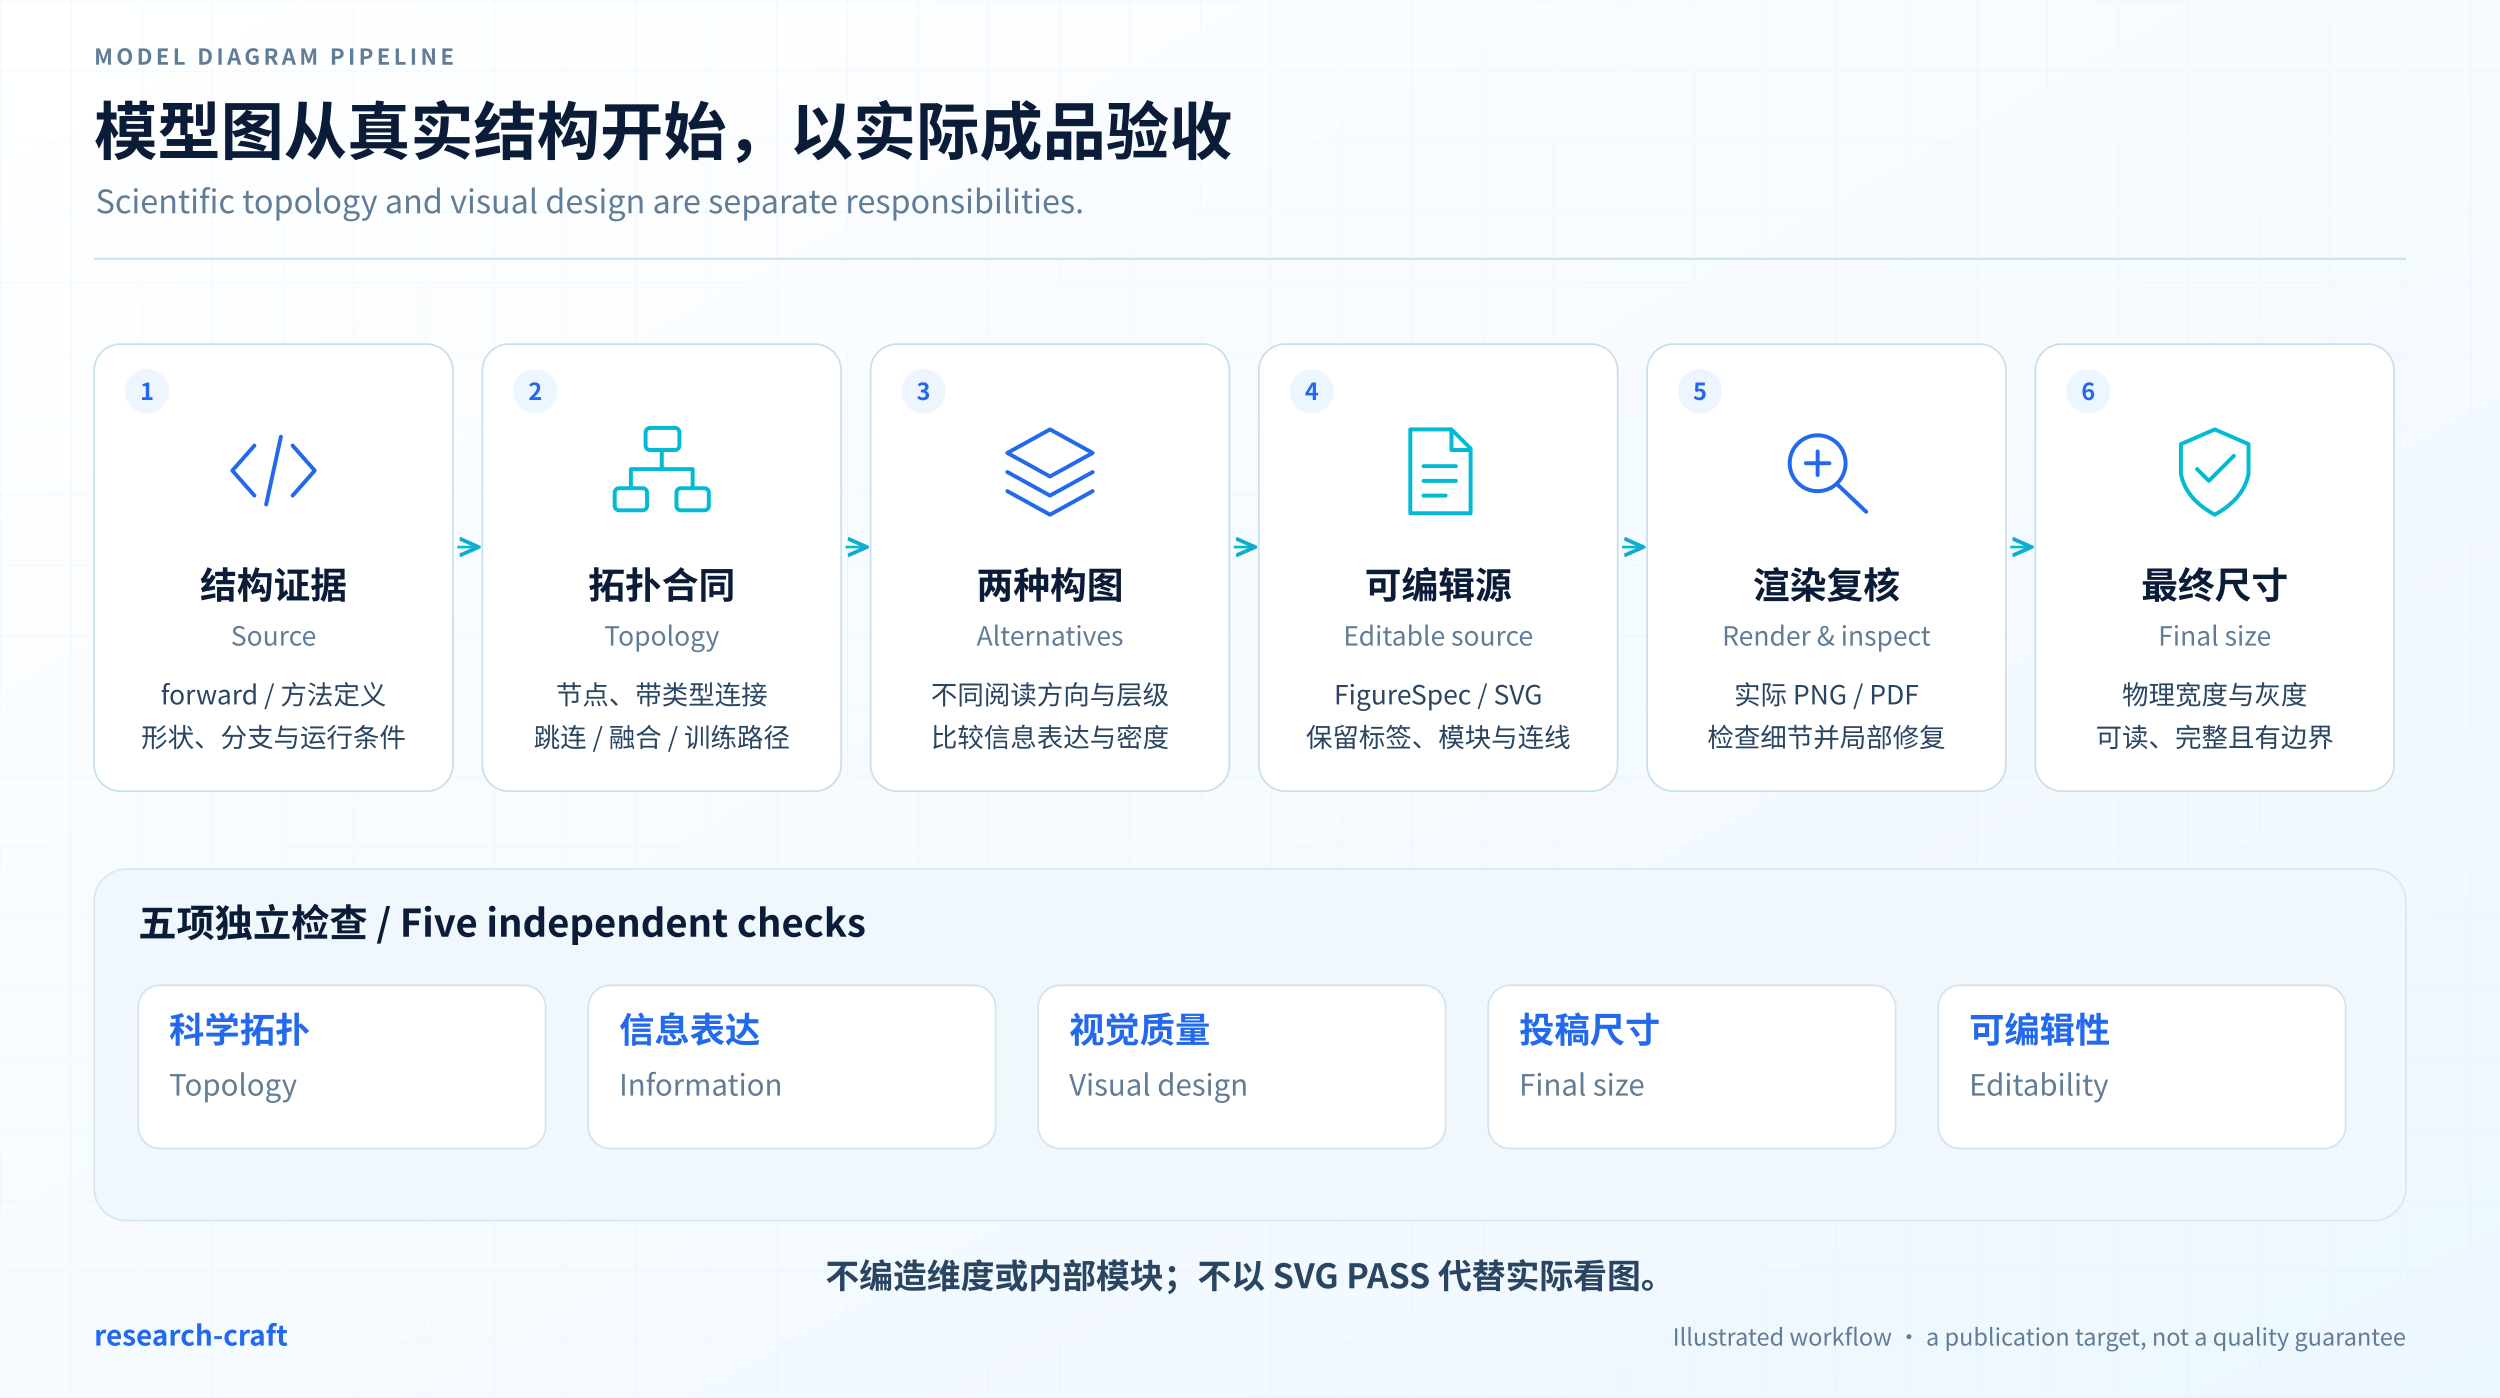
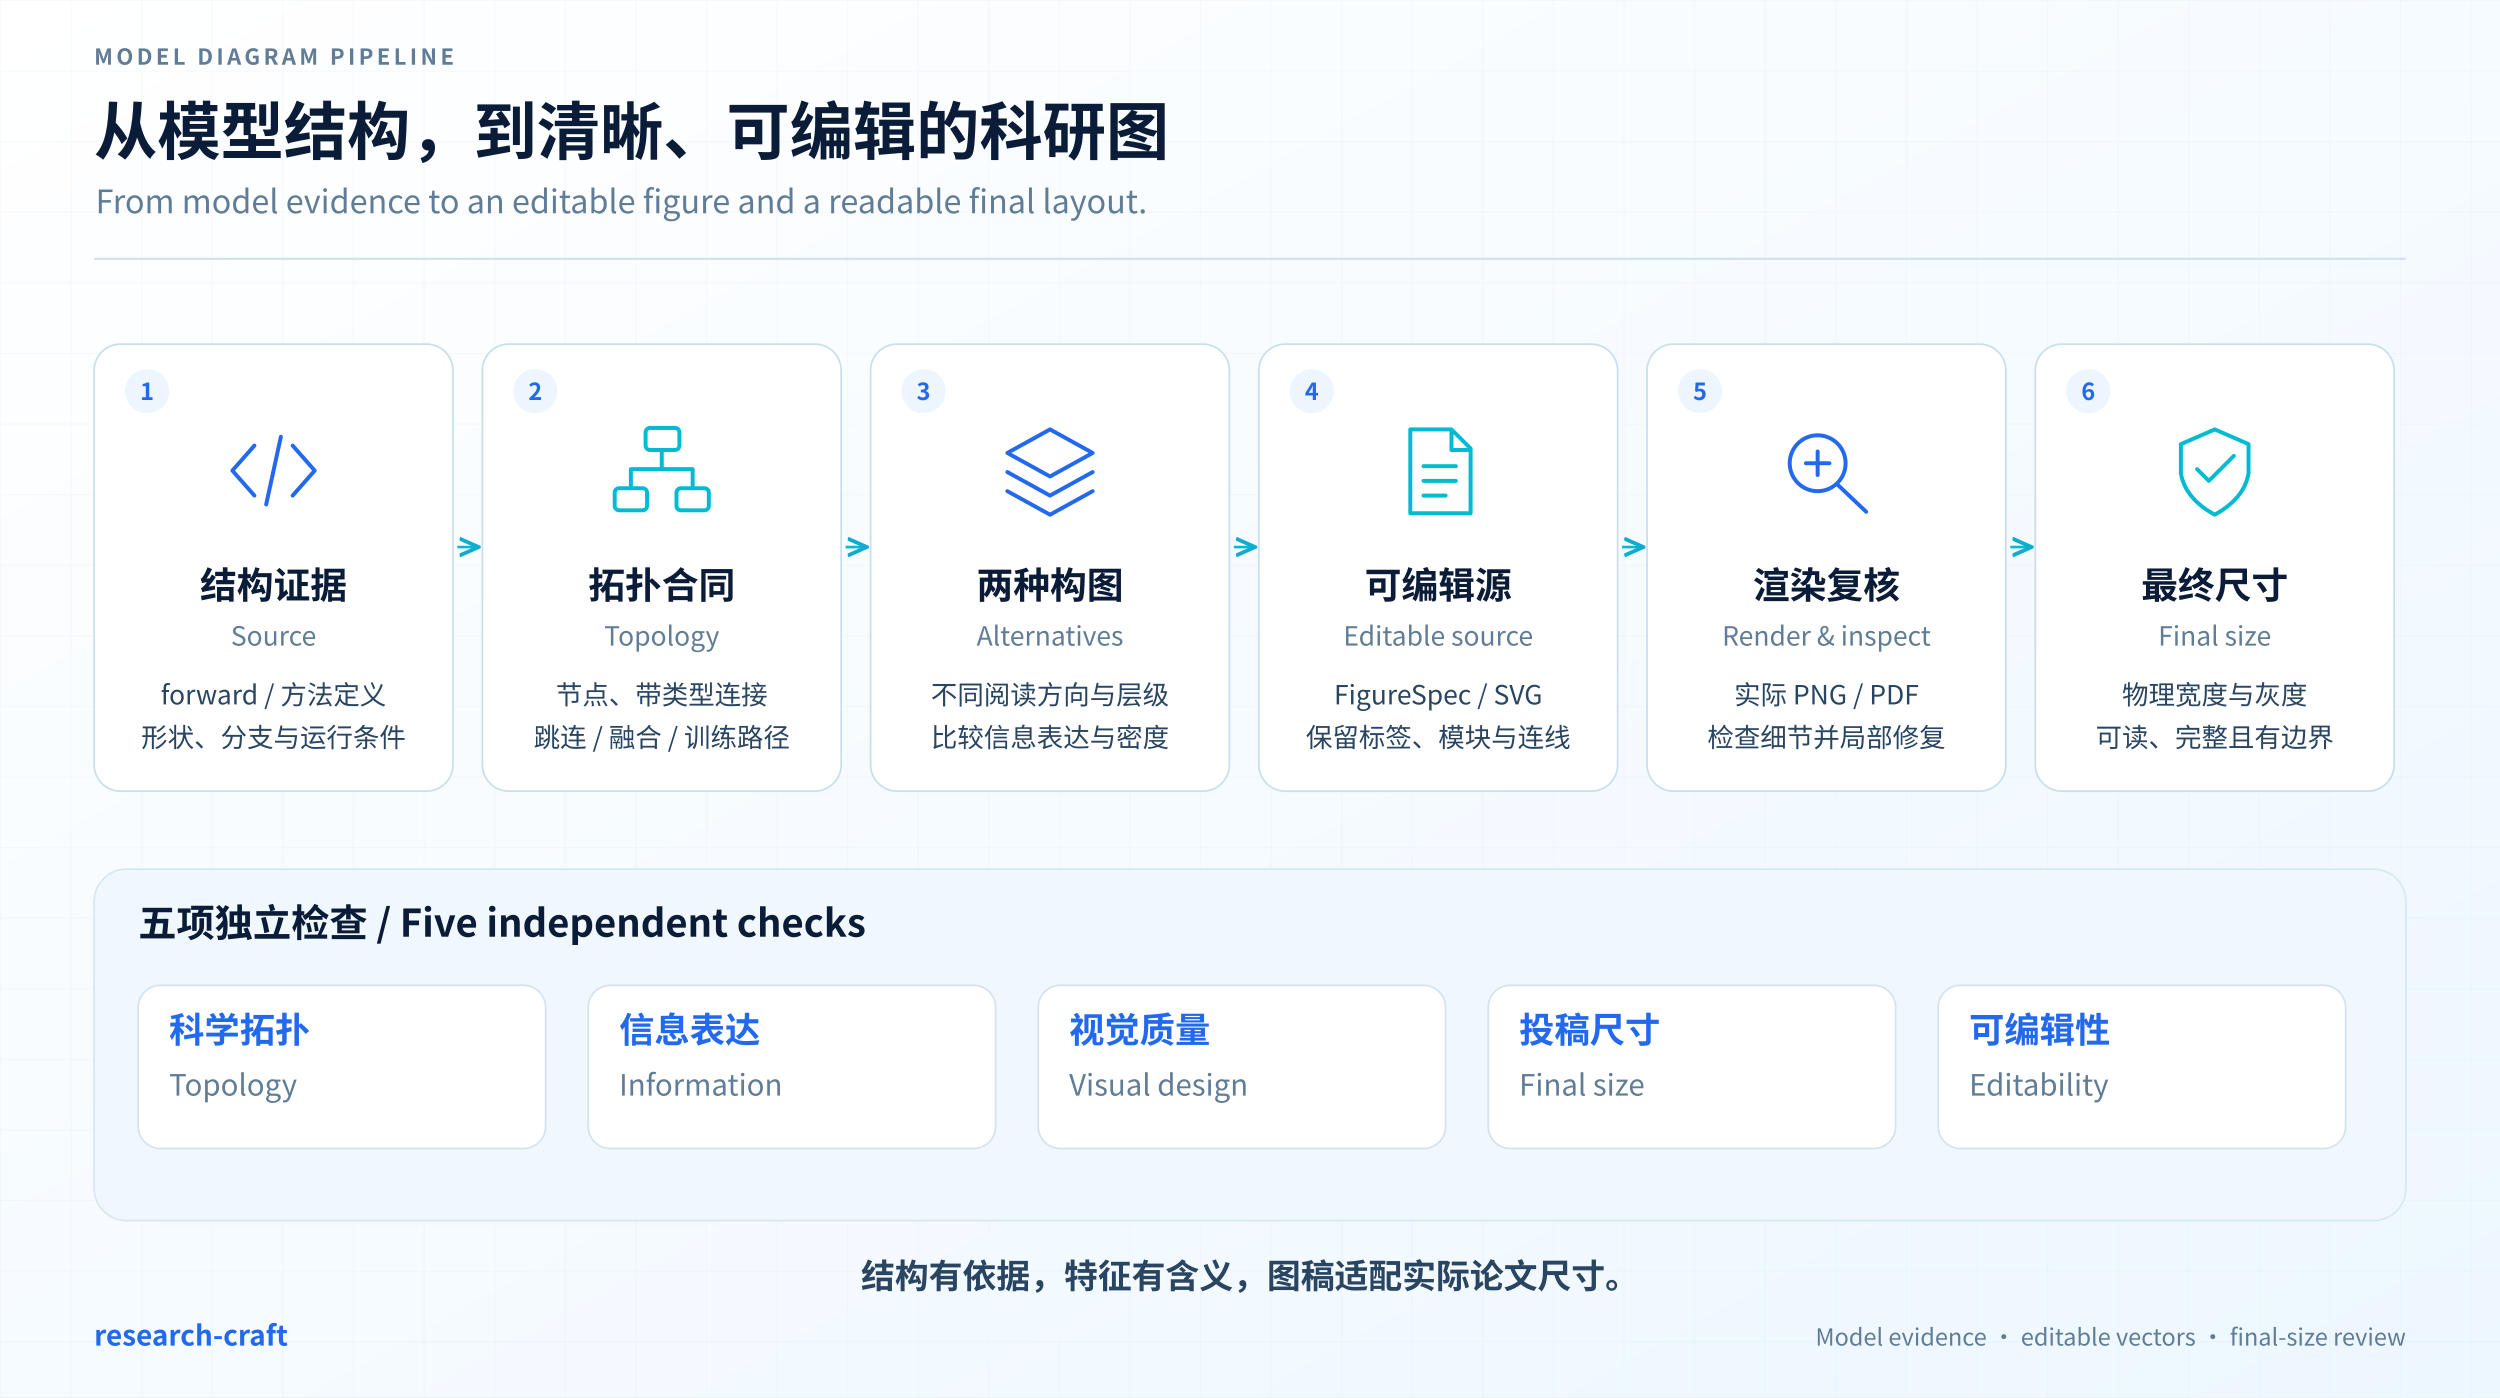
<svg xmlns="http://www.w3.org/2000/svg" width="1700" height="950" viewBox="0 0 1700 950" role="img">
  <defs>
    <linearGradient id="bg" x2="1" y2="1">
      <stop stop-color="#FFFFFF" />
      <stop offset="1" stop-color="#EDF7FF" />
    </linearGradient>
    <linearGradient id="accent">
      <stop stop-color="#2769F5" />
      <stop offset="1" stop-color="#09D4DE" />
    </linearGradient>
    <linearGradient id="glass" x2="0" y2="1">
      <stop stop-color="#FFFFFF" />
      <stop offset="1" stop-color="#F3FAFF" />
    </linearGradient>
    <marker id="arrow" viewBox="0 0 10 10" refX="8" refY="5" markerWidth="8" markerHeight="8" orient="auto-start-reverse">
      <path d="M0 1L9 5L0 9" fill="none" stroke="#10ACD0" stroke-width="1.8" />
    </marker>
    <pattern id="grid" width="48" height="48" patternUnits="userSpaceOnUse">
      <path d="M48 0H0V48" fill="none" stroke="#C5E0F1" stroke-width=".7" />
    </pattern>
  </defs>
  <rect width="1700" height="950" rx="0" fill="url(#bg)" />
  <rect width="1700" height="950" fill="url(#grid)" opacity="0.28" />
  <text x="64" y="44" font-family="Segoe UI, Microsoft YaHei, Noto Sans CJK SC, sans-serif" font-size="15" font-weight="600" fill="#607C96" text-anchor="start" letter-spacing="2.3">MODEL DIAGRAM PIPELINE</text>
-   <text x="64" y="105" font-family="Segoe UI, Microsoft YaHei, Noto Sans CJK SC, sans-serif" font-size="43" font-weight="700" fill="#0B1C38" text-anchor="start">模型图从真实结构开始，以实际成品验收</text>
-   <text x="65" y="145" font-family="Segoe UI, Microsoft YaHei, Noto Sans CJK SC, sans-serif" font-size="22" font-weight="400" fill="#607C96" text-anchor="start">Scientific topology and visual design are separate responsibilities.</text>
+   <text x="64" y="105" font-family="Segoe UI, Microsoft YaHei, Noto Sans CJK SC, sans-serif" font-size="43" font-weight="700" fill="#0B1C38" text-anchor="start">从模型结构，到清晰、可编辑的科研图</text>
+   <text x="65" y="145" font-family="Segoe UI, Microsoft YaHei, Noto Sans CJK SC, sans-serif" font-size="22" font-weight="400" fill="#607C96" text-anchor="start">From model evidence to an editable figure and a readable final layout.</text>
  <path d="M64 176L1636 176" fill="none" stroke="#CEE2F0" stroke-width="1.5" />
  <rect x="64" y="234" width="244" height="304" rx="18" fill="white" stroke="#C9DFED" stroke-width="1.2" />
  <circle cx="100" cy="266" r="15" fill="#EDF5FF" stroke="none" />
  <text x="100" y="272" font-family="Segoe UI, Microsoft YaHei, Noto Sans CJK SC, sans-serif" font-size="16" font-weight="700" fill="#2369EE" text-anchor="middle">1</text>
  <g transform="translate(152 288) scale(1)" fill="none" stroke="#2369EE" stroke-width="2.7" stroke-linecap="round" stroke-linejoin="round">
    <path d="M21 15L6 32L21 49M47 15L62 32L47 49M39 9L29 55" />
  </g>
  <text x="186" y="407" font-family="Segoe UI, Microsoft YaHei, Noto Sans CJK SC, sans-serif" font-size="25" font-weight="700" fill="#0B1C38" text-anchor="middle">结构证据</text>
  <text x="186" y="439" font-family="Segoe UI, Microsoft YaHei, Noto Sans CJK SC, sans-serif" font-size="18" font-weight="400" fill="#607C96" text-anchor="middle">Source</text>
  <text x="186" y="479" font-family="Segoe UI, Microsoft YaHei, Noto Sans CJK SC, sans-serif" font-size="18" font-weight="400" fill="#294562" text-anchor="middle">forward / 方法定义</text>
  <text x="186" y="508" font-family="Segoe UI, Microsoft YaHei, Noto Sans CJK SC, sans-serif" font-size="18" font-weight="400" fill="#294562" text-anchor="middle">形状、分支与运行条件</text>
  <path d="M311 372L324 372" fill="none" stroke="#02BBD2" stroke-width="1.8" marker-end="url(#arrow)" />
  <rect x="328" y="234" width="244" height="304" rx="18" fill="white" stroke="#C9DFED" stroke-width="1.2" />
  <circle cx="364" cy="266" r="15" fill="#EDF5FF" stroke="none" />
  <text x="364" y="272" font-family="Segoe UI, Microsoft YaHei, Noto Sans CJK SC, sans-serif" font-size="16" font-weight="700" fill="#2369EE" text-anchor="middle">2</text>
  <g transform="translate(416 288) scale(1)" fill="none" stroke="#02BBD2" stroke-width="2.7" stroke-linecap="round" stroke-linejoin="round">
    <rect x="23" y="3" width="23" height="15" rx="3" />
    <rect x="2" y="44" width="22" height="15" rx="3" />
    <rect x="44" y="44" width="22" height="15" rx="3" />
    <path d="M34 18V31H13V44M34 31H55V44" />
  </g>
  <text x="450" y="407" font-family="Segoe UI, Microsoft YaHei, Noto Sans CJK SC, sans-serif" font-size="25" font-weight="700" fill="#0B1C38" text-anchor="middle">拓扑合同</text>
  <text x="450" y="439" font-family="Segoe UI, Microsoft YaHei, Noto Sans CJK SC, sans-serif" font-size="18" font-weight="400" fill="#607C96" text-anchor="middle">Topology</text>
  <text x="450" y="479" font-family="Segoe UI, Microsoft YaHei, Noto Sans CJK SC, sans-serif" font-size="18" font-weight="400" fill="#294562" text-anchor="middle">节点、带类型连接</text>
  <text x="450" y="508" font-family="Segoe UI, Microsoft YaHei, Noto Sans CJK SC, sans-serif" font-size="18" font-weight="400" fill="#294562" text-anchor="middle">跳连 / 融合 / 训练路径</text>
  <path d="M575 372L588 372" fill="none" stroke="#02BBD2" stroke-width="1.8" marker-end="url(#arrow)" />
  <rect x="592" y="234" width="244" height="304" rx="18" fill="white" stroke="#C9DFED" stroke-width="1.2" />
  <circle cx="628" cy="266" r="15" fill="#EDF5FF" stroke="none" />
  <text x="628" y="272" font-family="Segoe UI, Microsoft YaHei, Noto Sans CJK SC, sans-serif" font-size="16" font-weight="700" fill="#2369EE" text-anchor="middle">3</text>
  <g transform="translate(680 288) scale(1)" fill="none" stroke="#2369EE" stroke-width="2.7" stroke-linecap="round" stroke-linejoin="round">
    <path d="M5 20L34 4L63 20L34 36ZM5 33L34 49L63 33M5 46L34 62L63 46" />
  </g>
  <text x="714" y="407" font-family="Segoe UI, Microsoft YaHei, Noto Sans CJK SC, sans-serif" font-size="25" font-weight="700" fill="#0B1C38" text-anchor="middle">两种构图</text>
  <text x="714" y="439" font-family="Segoe UI, Microsoft YaHei, Noto Sans CJK SC, sans-serif" font-size="18" font-weight="400" fill="#607C96" text-anchor="middle">Alternatives</text>
  <text x="714" y="479" font-family="Segoe UI, Microsoft YaHei, Noto Sans CJK SC, sans-serif" font-size="18" font-weight="400" fill="#294562" text-anchor="middle">不同阅读方向与层级</text>
  <text x="714" y="508" font-family="Segoe UI, Microsoft YaHei, Noto Sans CJK SC, sans-serif" font-size="18" font-weight="400" fill="#294562" text-anchor="middle">比较信息表达与密度</text>
  <path d="M839 372L852 372" fill="none" stroke="#02BBD2" stroke-width="1.8" marker-end="url(#arrow)" />
  <rect x="856" y="234" width="244" height="304" rx="18" fill="white" stroke="#C9DFED" stroke-width="1.2" />
  <circle cx="892" cy="266" r="15" fill="#EDF5FF" stroke="none" />
  <text x="892" y="272" font-family="Segoe UI, Microsoft YaHei, Noto Sans CJK SC, sans-serif" font-size="16" font-weight="700" fill="#2369EE" text-anchor="middle">4</text>
  <g transform="translate(944 288) scale(1)" fill="none" stroke="#02BBD2" stroke-width="2.7" stroke-linecap="round" stroke-linejoin="round">
    <path d="M15 4H43L56 17V61H15ZM43 4V18H56M24 29H46M24 39H46M24 49H39" />
  </g>
  <text x="978" y="407" font-family="Segoe UI, Microsoft YaHei, Noto Sans CJK SC, sans-serif" font-size="25" font-weight="700" fill="#0B1C38" text-anchor="middle">可编辑源</text>
  <text x="978" y="439" font-family="Segoe UI, Microsoft YaHei, Noto Sans CJK SC, sans-serif" font-size="18" font-weight="400" fill="#607C96" text-anchor="middle">Editable source</text>
  <text x="978" y="479" font-family="Segoe UI, Microsoft YaHei, Noto Sans CJK SC, sans-serif" font-size="18" font-weight="400" fill="#294562" text-anchor="middle">FigureSpec / SVG</text>
  <text x="978" y="508" font-family="Segoe UI, Microsoft YaHei, Noto Sans CJK SC, sans-serif" font-size="18" font-weight="400" fill="#294562" text-anchor="middle">保留标签、模块与连线</text>
  <path d="M1103 372L1116 372" fill="none" stroke="#02BBD2" stroke-width="1.8" marker-end="url(#arrow)" />
  <rect x="1120" y="234" width="244" height="304" rx="18" fill="white" stroke="#C9DFED" stroke-width="1.2" />
  <circle cx="1156" cy="266" r="15" fill="#EDF5FF" stroke="none" />
  <text x="1156" y="272" font-family="Segoe UI, Microsoft YaHei, Noto Sans CJK SC, sans-serif" font-size="16" font-weight="700" fill="#2369EE" text-anchor="middle">5</text>
  <g transform="translate(1208 288) scale(1)" fill="none" stroke="#2369EE" stroke-width="2.7" stroke-linecap="round" stroke-linejoin="round">
    <circle cx="28" cy="27" r="19" />
    <path d="M42 42L61 60M20 27H36M28 19V35" />
  </g>
  <text x="1242" y="407" font-family="Segoe UI, Microsoft YaHei, Noto Sans CJK SC, sans-serif" font-size="25" font-weight="700" fill="#0B1C38" text-anchor="middle">渲染复核</text>
  <text x="1242" y="439" font-family="Segoe UI, Microsoft YaHei, Noto Sans CJK SC, sans-serif" font-size="18" font-weight="400" fill="#607C96" text-anchor="middle">Render &amp; inspect</text>
  <text x="1242" y="479" font-family="Segoe UI, Microsoft YaHei, Noto Sans CJK SC, sans-serif" font-size="18" font-weight="400" fill="#294562" text-anchor="middle">实际 PNG / PDF</text>
  <text x="1242" y="508" font-family="Segoe UI, Microsoft YaHei, Noto Sans CJK SC, sans-serif" font-size="18" font-weight="400" fill="#294562" text-anchor="middle">检查细节并局部修复</text>
  <path d="M1367 372L1380 372" fill="none" stroke="#02BBD2" stroke-width="1.8" marker-end="url(#arrow)" />
  <rect x="1384" y="234" width="244" height="304" rx="18" fill="white" stroke="#C9DFED" stroke-width="1.2" />
  <circle cx="1420" cy="266" r="15" fill="#EDF5FF" stroke="none" />
  <text x="1420" y="272" font-family="Segoe UI, Microsoft YaHei, Noto Sans CJK SC, sans-serif" font-size="16" font-weight="700" fill="#2369EE" text-anchor="middle">6</text>
  <g transform="translate(1472 288) scale(1)" fill="none" stroke="#02BBD2" stroke-width="2.7" stroke-linecap="round" stroke-linejoin="round">
    <path d="M34 4L57 14V34Q54 51 34 62Q14 51 11 34V14ZM22 31L30 39L47 22" />
  </g>
  <text x="1506" y="407" font-family="Segoe UI, Microsoft YaHei, Noto Sans CJK SC, sans-serif" font-size="25" font-weight="700" fill="#0B1C38" text-anchor="middle">最终尺寸</text>
  <text x="1506" y="439" font-family="Segoe UI, Microsoft YaHei, Noto Sans CJK SC, sans-serif" font-size="18" font-weight="400" fill="#607C96" text-anchor="middle">Final size</text>
  <text x="1506" y="479" font-family="Segoe UI, Microsoft YaHei, Noto Sans CJK SC, sans-serif" font-size="18" font-weight="400" fill="#294562" text-anchor="middle">物理宽度与灰度</text>
  <text x="1506" y="508" font-family="Segoe UI, Microsoft YaHei, Noto Sans CJK SC, sans-serif" font-size="18" font-weight="400" fill="#294562" text-anchor="middle">可读、完整且有边界</text>
  <rect x="64" y="591" width="1572" height="239" rx="22" fill="#F0F7FD" stroke="#D7E8F3" stroke-width="1.2" />
  <text x="94" y="637" font-family="Segoe UI, Microsoft YaHei, Noto Sans CJK SC, sans-serif" font-size="26" font-weight="700" fill="#0B1C38" text-anchor="start">五项独立检查 / Five independent checks</text>
  <rect x="94" y="670" width="277" height="111" rx="15" fill="white" stroke="#D4E3EF" stroke-width="1.2" />
  <text x="115" y="709" font-family="Segoe UI, Microsoft YaHei, Noto Sans CJK SC, sans-serif" font-size="24" font-weight="600" fill="#2369EE" text-anchor="start">科学拓扑</text>
  <text x="115" y="745" font-family="Segoe UI, Microsoft YaHei, Noto Sans CJK SC, sans-serif" font-size="20" font-weight="400" fill="#607C96" text-anchor="start">Topology</text>
  <rect x="400" y="670" width="277" height="111" rx="15" fill="white" stroke="#D4E3EF" stroke-width="1.2" />
  <text x="421" y="709" font-family="Segoe UI, Microsoft YaHei, Noto Sans CJK SC, sans-serif" font-size="24" font-weight="600" fill="#2369EE" text-anchor="start">信息表达</text>
  <text x="421" y="745" font-family="Segoe UI, Microsoft YaHei, Noto Sans CJK SC, sans-serif" font-size="20" font-weight="400" fill="#607C96" text-anchor="start">Information</text>
  <rect x="706" y="670" width="277" height="111" rx="15" fill="white" stroke="#D4E3EF" stroke-width="1.2" />
  <text x="727" y="709" font-family="Segoe UI, Microsoft YaHei, Noto Sans CJK SC, sans-serif" font-size="24" font-weight="600" fill="#2369EE" text-anchor="start">视觉质量</text>
  <text x="727" y="745" font-family="Segoe UI, Microsoft YaHei, Noto Sans CJK SC, sans-serif" font-size="20" font-weight="400" fill="#607C96" text-anchor="start">Visual design</text>
  <rect x="1012" y="670" width="277" height="111" rx="15" fill="white" stroke="#D4E3EF" stroke-width="1.2" />
  <text x="1033" y="709" font-family="Segoe UI, Microsoft YaHei, Noto Sans CJK SC, sans-serif" font-size="24" font-weight="600" fill="#2369EE" text-anchor="start">投稿尺寸</text>
  <text x="1033" y="745" font-family="Segoe UI, Microsoft YaHei, Noto Sans CJK SC, sans-serif" font-size="20" font-weight="400" fill="#607C96" text-anchor="start">Final size</text>
  <rect x="1318" y="670" width="277" height="111" rx="15" fill="white" stroke="#D4E3EF" stroke-width="1.2" />
  <text x="1339" y="709" font-family="Segoe UI, Microsoft YaHei, Noto Sans CJK SC, sans-serif" font-size="24" font-weight="600" fill="#2369EE" text-anchor="start">可编辑性</text>
  <text x="1339" y="745" font-family="Segoe UI, Microsoft YaHei, Noto Sans CJK SC, sans-serif" font-size="20" font-weight="400" fill="#607C96" text-anchor="start">Editability</text>
-   <text x="850" y="876" font-family="Segoe UI, Microsoft YaHei, Noto Sans CJK SC, sans-serif" font-size="23" font-weight="600" fill="#294562" text-anchor="middle">不编造维度或内部模块；不以 SVG PASS 代替实际看图。</text>
+   <text x="850" y="876" font-family="Segoe UI, Microsoft YaHei, Noto Sans CJK SC, sans-serif" font-size="23" font-weight="600" fill="#294562" text-anchor="middle">结构有依据，特征有含义，图稿适配实际论文尺寸。</text>
  <text x="64" y="915" font-family="Segoe UI, Microsoft YaHei, Noto Sans CJK SC, sans-serif" font-size="19" font-weight="700" fill="#2369EE" text-anchor="start">research-craft</text>
-   <text x="1636" y="915" font-family="Segoe UI, Microsoft YaHei, Noto Sans CJK SC, sans-serif" font-size="16" font-weight="400" fill="#607C96" text-anchor="end">Illustrated workflow · a publication target, not a quality guarantee</text>
+   <text x="1636" y="915" font-family="Segoe UI, Microsoft YaHei, Noto Sans CJK SC, sans-serif" font-size="16" font-weight="400" fill="#607C96" text-anchor="end">Model evidence · editable vectors · final-size review</text>
</svg>
